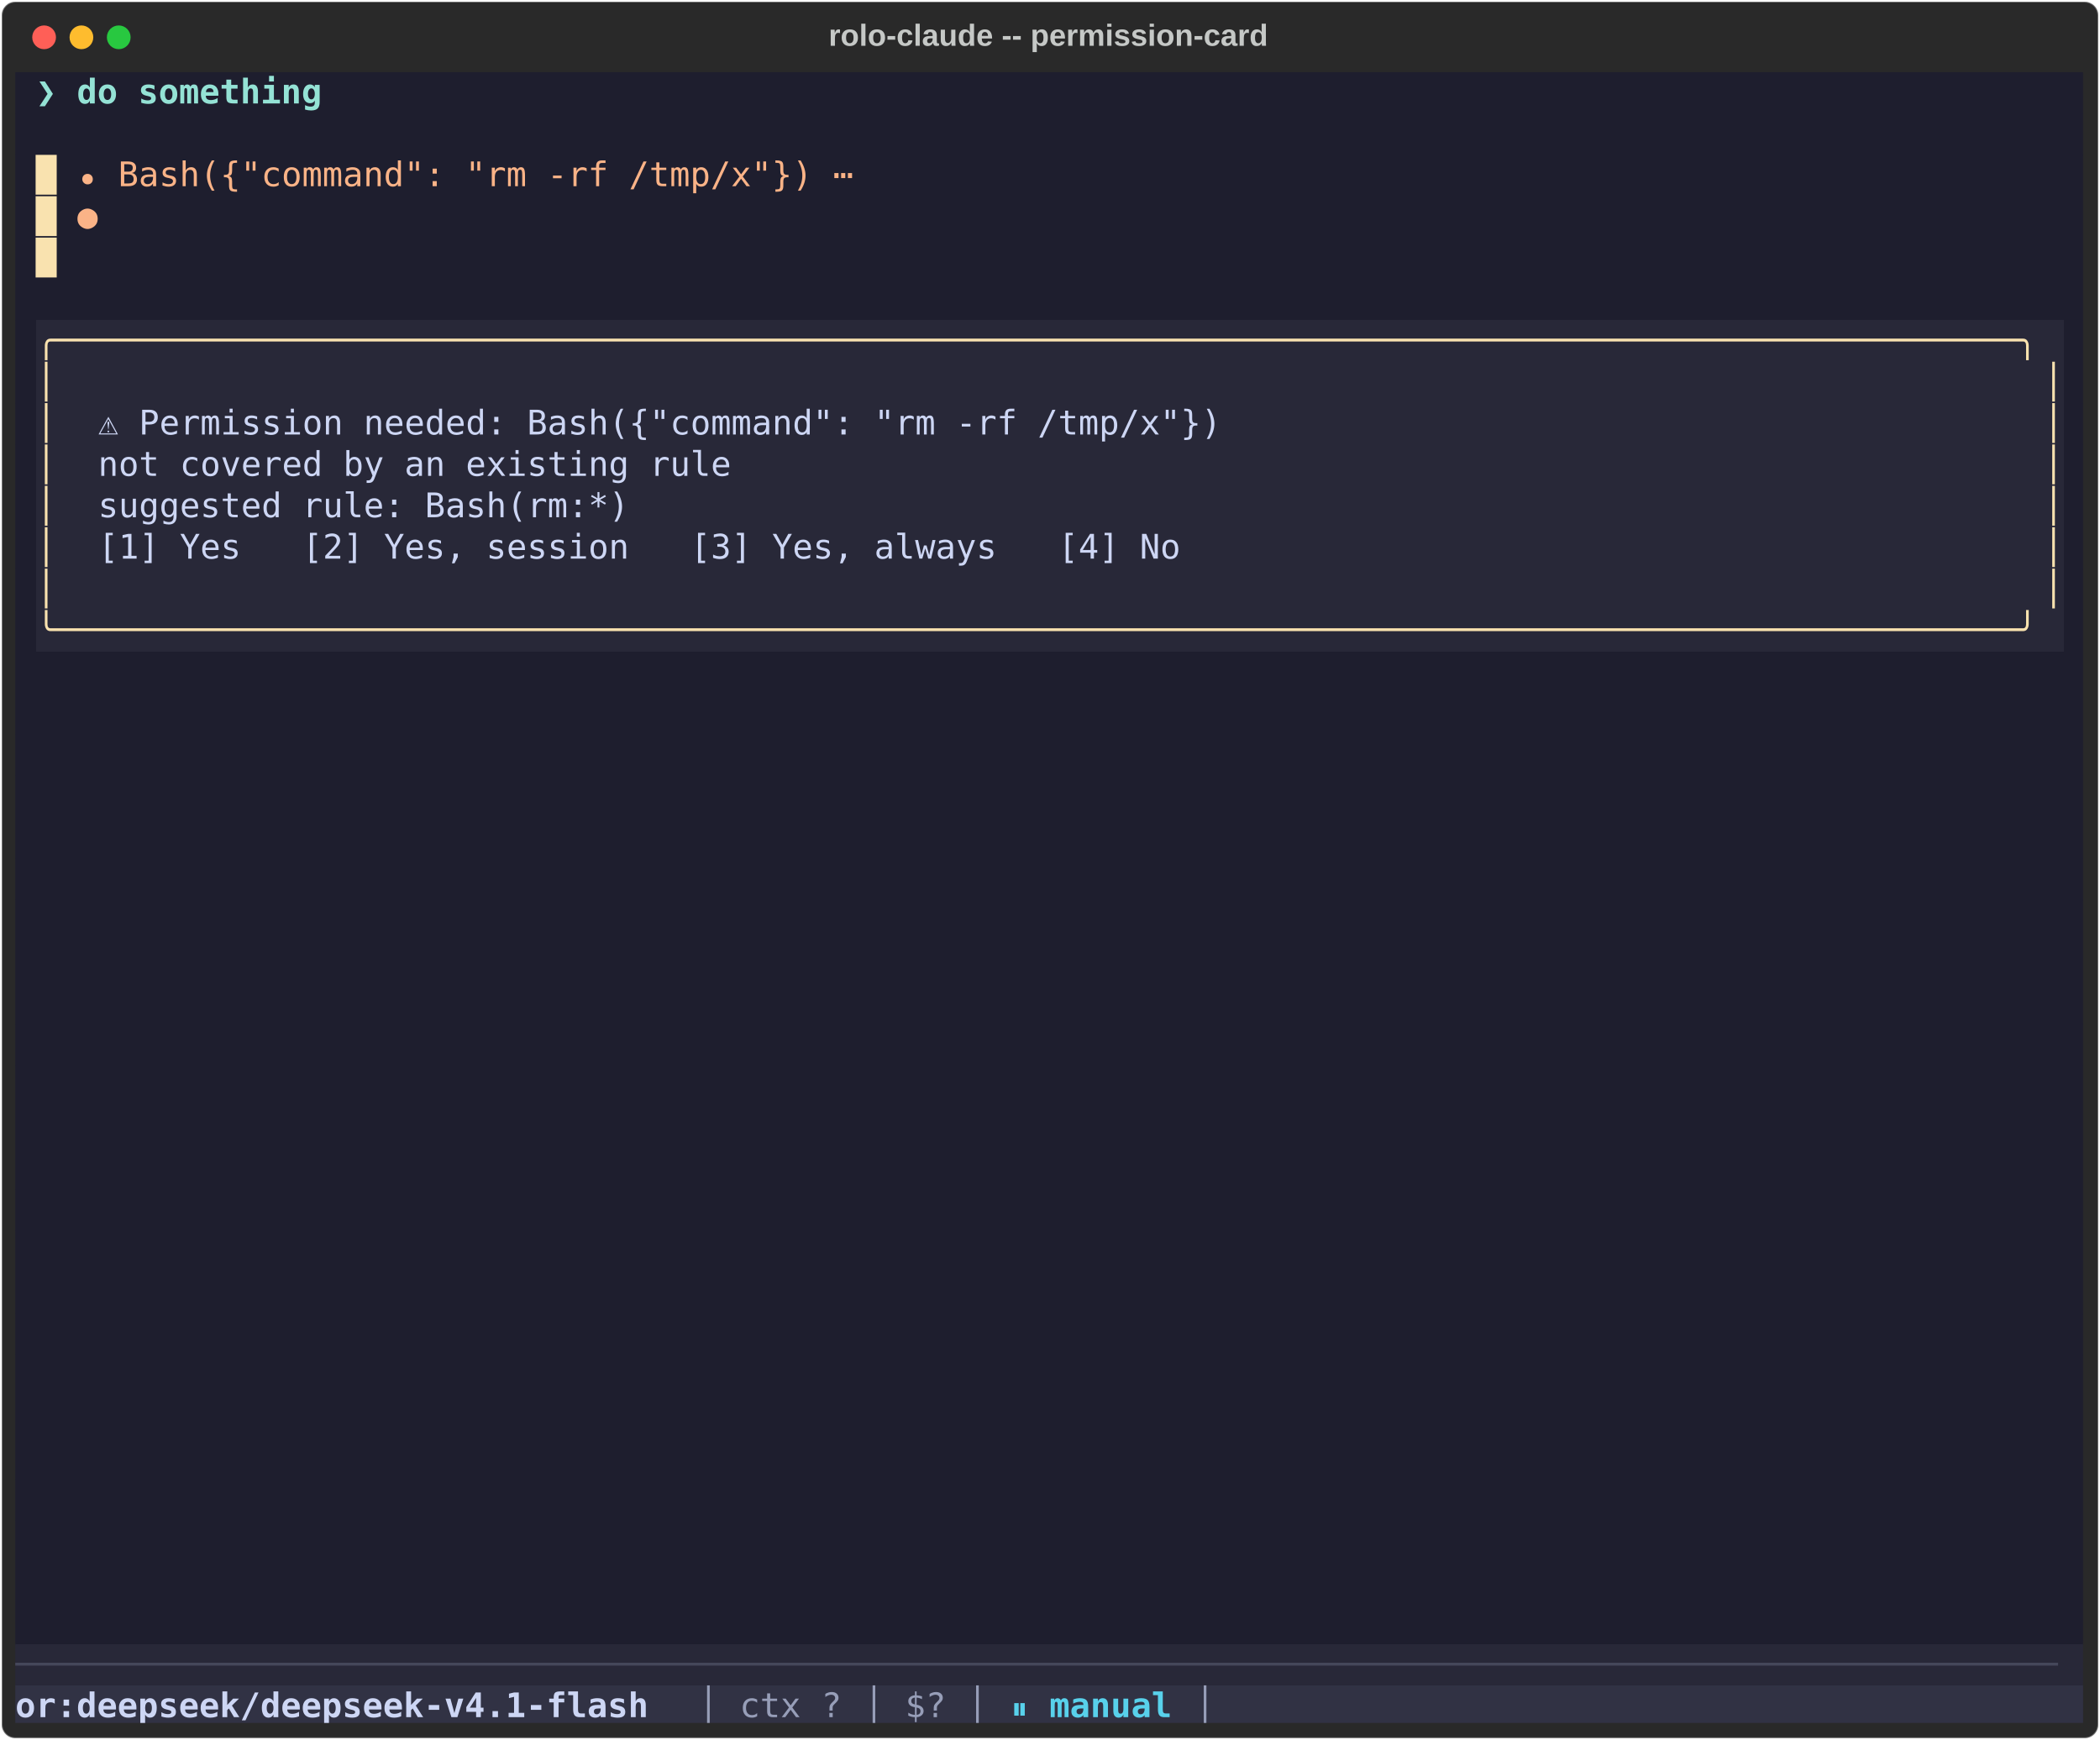
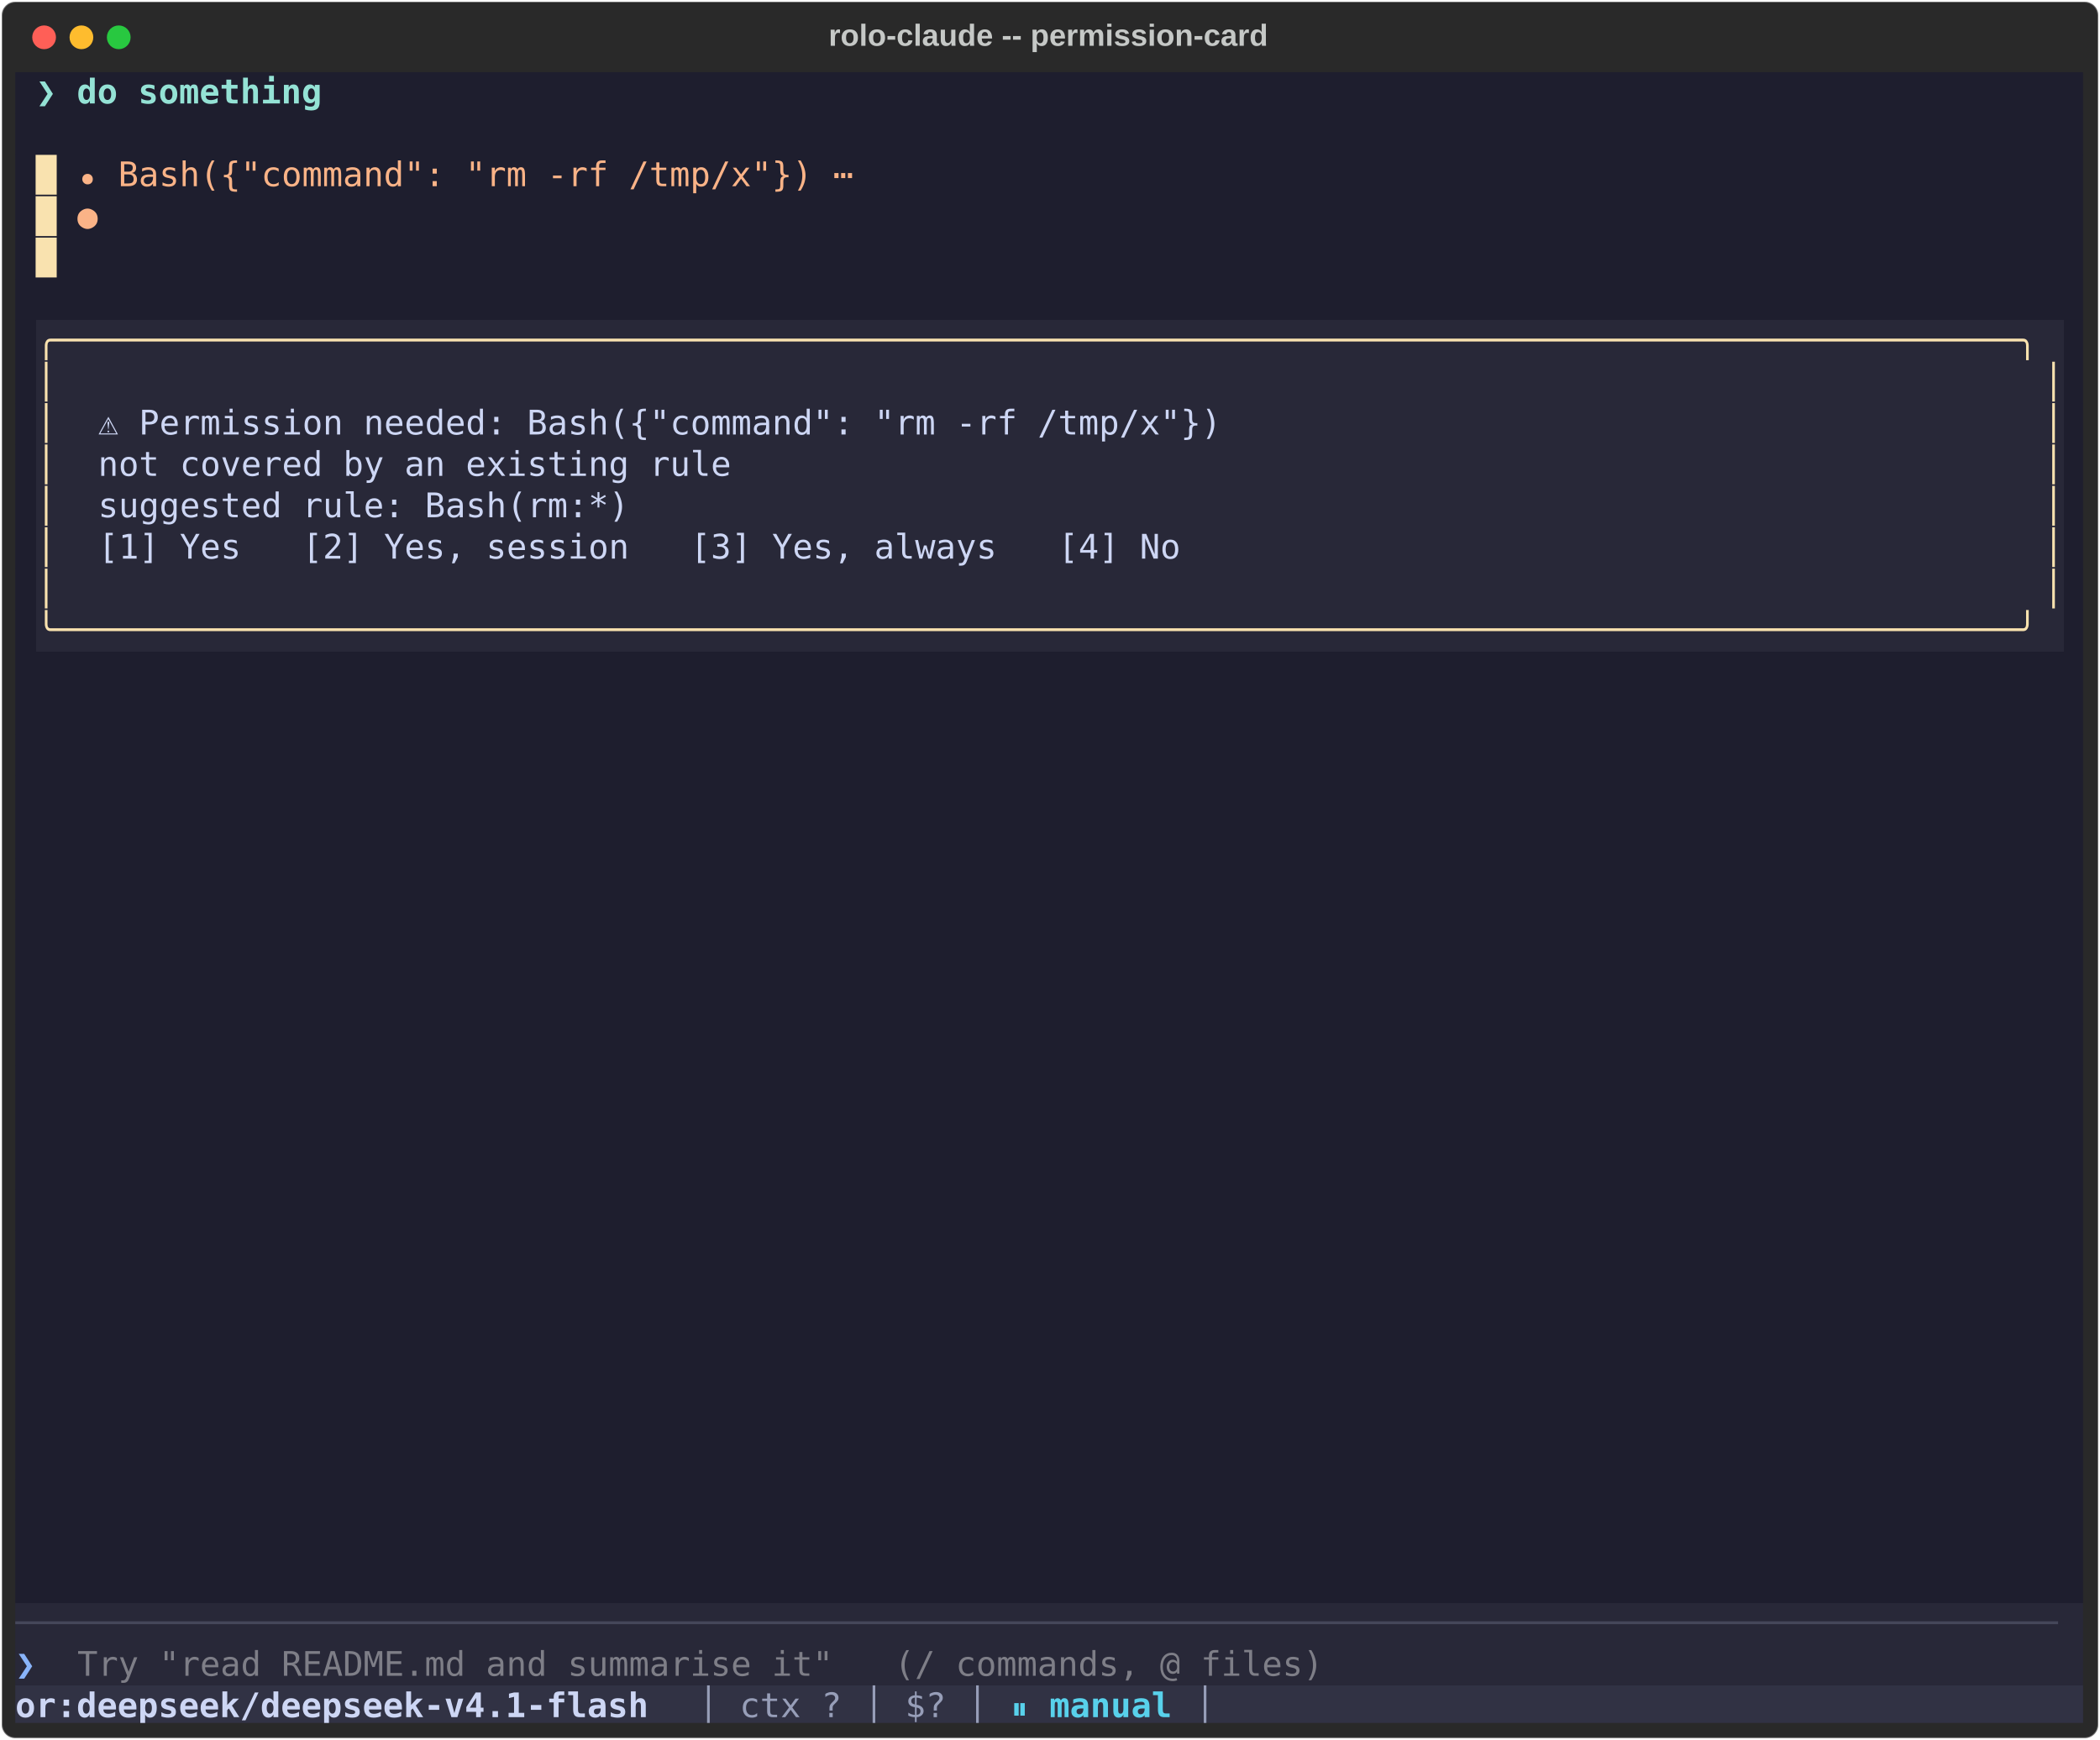
<svg xmlns="http://www.w3.org/2000/svg" class="rich-terminal" viewBox="0 0 1238 1026.0">
  <style>

    @font-face {
        font-family: "Fira Code";
        src: local("FiraCode-Regular"),
                url("https://cdnjs.cloudflare.com/ajax/libs/firacode/6.2.0/woff2/FiraCode-Regular.woff2") format("woff2"),
                url("https://cdnjs.cloudflare.com/ajax/libs/firacode/6.2.0/woff/FiraCode-Regular.woff") format("woff");
        font-style: normal;
        font-weight: 400;
    }
    @font-face {
        font-family: "Fira Code";
        src: local("FiraCode-Bold"),
                url("https://cdnjs.cloudflare.com/ajax/libs/firacode/6.2.0/woff2/FiraCode-Bold.woff2") format("woff2"),
                url("https://cdnjs.cloudflare.com/ajax/libs/firacode/6.2.0/woff/FiraCode-Bold.woff") format("woff");
        font-style: bold;
        font-weight: 700;
    }

-     .terminal-2091741171-matrix {
+     .terminal-3086186535-matrix {
        font-family: Fira Code, monospace;
        font-size: 20px;
        line-height: 24.4px;
        font-variant-east-asian: full-width;
    }

-     .terminal-2091741171-title {
+     .terminal-3086186535-title {
        font-size: 18px;
        font-weight: bold;
        font-family: arial;
    }

-     .terminal-2091741171-r1 { fill: #c5c8c6 }
- .terminal-2091741171-r2 { fill: #94e2d5;font-weight: bold }
- .terminal-2091741171-r3 { fill: #f9e2af }
- .terminal-2091741171-r4 { fill: #fab387 }
- .terminal-2091741171-r5 { fill: #cdd6f4 }
- .terminal-2091741171-r6 { fill: #45475a }
- .terminal-2091741171-r7 { fill: #cdd6f4;font-weight: bold }
- .terminal-2091741171-r8 { fill: #979eb8 }
- .terminal-2091741171-r9 { fill: #58d1eb;font-weight: bold }
+     .terminal-3086186535-r1 { fill: #c5c8c6 }
+ .terminal-3086186535-r2 { fill: #94e2d5;font-weight: bold }
+ .terminal-3086186535-r3 { fill: #f9e2af }
+ .terminal-3086186535-r4 { fill: #fab387 }
+ .terminal-3086186535-r5 { fill: #cdd6f4 }
+ .terminal-3086186535-r6 { fill: #45475a }
+ .terminal-3086186535-r7 { fill: #89b4fa;font-weight: bold }
+ .terminal-3086186535-r8 { fill: #7e7e87 }
+ .terminal-3086186535-r9 { fill: #cdd6f4;font-weight: bold }
+ .terminal-3086186535-r10 { fill: #979eb8 }
+ .terminal-3086186535-r11 { fill: #58d1eb;font-weight: bold }
    </style>
  <defs>
-     <clipPath id="terminal-2091741171-clip-terminal">
+     <clipPath id="terminal-3086186535-clip-terminal">
      <rect x="0" y="0" width="1219.0" height="975.0" />
    </clipPath>
-     <clipPath id="terminal-2091741171-line-0">
+     <clipPath id="terminal-3086186535-line-0">
      <rect x="0" y="1.5" width="1220" height="24.65" />
    </clipPath>
-     <clipPath id="terminal-2091741171-line-1">
+     <clipPath id="terminal-3086186535-line-1">
      <rect x="0" y="25.9" width="1220" height="24.65" />
    </clipPath>
-     <clipPath id="terminal-2091741171-line-2">
+     <clipPath id="terminal-3086186535-line-2">
      <rect x="0" y="50.3" width="1220" height="24.65" />
    </clipPath>
-     <clipPath id="terminal-2091741171-line-3">
+     <clipPath id="terminal-3086186535-line-3">
      <rect x="0" y="74.7" width="1220" height="24.65" />
    </clipPath>
-     <clipPath id="terminal-2091741171-line-4">
+     <clipPath id="terminal-3086186535-line-4">
      <rect x="0" y="99.1" width="1220" height="24.65" />
    </clipPath>
-     <clipPath id="terminal-2091741171-line-5">
+     <clipPath id="terminal-3086186535-line-5">
      <rect x="0" y="123.5" width="1220" height="24.65" />
    </clipPath>
-     <clipPath id="terminal-2091741171-line-6">
+     <clipPath id="terminal-3086186535-line-6">
      <rect x="0" y="147.9" width="1220" height="24.65" />
    </clipPath>
-     <clipPath id="terminal-2091741171-line-7">
+     <clipPath id="terminal-3086186535-line-7">
      <rect x="0" y="172.3" width="1220" height="24.65" />
    </clipPath>
-     <clipPath id="terminal-2091741171-line-8">
+     <clipPath id="terminal-3086186535-line-8">
      <rect x="0" y="196.7" width="1220" height="24.65" />
    </clipPath>
-     <clipPath id="terminal-2091741171-line-9">
+     <clipPath id="terminal-3086186535-line-9">
      <rect x="0" y="221.1" width="1220" height="24.65" />
    </clipPath>
-     <clipPath id="terminal-2091741171-line-10">
+     <clipPath id="terminal-3086186535-line-10">
      <rect x="0" y="245.5" width="1220" height="24.65" />
    </clipPath>
-     <clipPath id="terminal-2091741171-line-11">
+     <clipPath id="terminal-3086186535-line-11">
      <rect x="0" y="269.9" width="1220" height="24.65" />
    </clipPath>
-     <clipPath id="terminal-2091741171-line-12">
+     <clipPath id="terminal-3086186535-line-12">
      <rect x="0" y="294.3" width="1220" height="24.65" />
    </clipPath>
-     <clipPath id="terminal-2091741171-line-13">
+     <clipPath id="terminal-3086186535-line-13">
      <rect x="0" y="318.7" width="1220" height="24.65" />
    </clipPath>
-     <clipPath id="terminal-2091741171-line-14">
+     <clipPath id="terminal-3086186535-line-14">
      <rect x="0" y="343.1" width="1220" height="24.65" />
    </clipPath>
-     <clipPath id="terminal-2091741171-line-15">
+     <clipPath id="terminal-3086186535-line-15">
      <rect x="0" y="367.5" width="1220" height="24.65" />
    </clipPath>
-     <clipPath id="terminal-2091741171-line-16">
+     <clipPath id="terminal-3086186535-line-16">
      <rect x="0" y="391.9" width="1220" height="24.65" />
    </clipPath>
-     <clipPath id="terminal-2091741171-line-17">
+     <clipPath id="terminal-3086186535-line-17">
      <rect x="0" y="416.3" width="1220" height="24.65" />
    </clipPath>
-     <clipPath id="terminal-2091741171-line-18">
+     <clipPath id="terminal-3086186535-line-18">
      <rect x="0" y="440.7" width="1220" height="24.65" />
    </clipPath>
-     <clipPath id="terminal-2091741171-line-19">
+     <clipPath id="terminal-3086186535-line-19">
      <rect x="0" y="465.1" width="1220" height="24.65" />
    </clipPath>
-     <clipPath id="terminal-2091741171-line-20">
+     <clipPath id="terminal-3086186535-line-20">
      <rect x="0" y="489.5" width="1220" height="24.65" />
    </clipPath>
-     <clipPath id="terminal-2091741171-line-21">
+     <clipPath id="terminal-3086186535-line-21">
      <rect x="0" y="513.9" width="1220" height="24.65" />
    </clipPath>
-     <clipPath id="terminal-2091741171-line-22">
+     <clipPath id="terminal-3086186535-line-22">
      <rect x="0" y="538.3" width="1220" height="24.65" />
    </clipPath>
-     <clipPath id="terminal-2091741171-line-23">
+     <clipPath id="terminal-3086186535-line-23">
      <rect x="0" y="562.7" width="1220" height="24.65" />
    </clipPath>
-     <clipPath id="terminal-2091741171-line-24">
+     <clipPath id="terminal-3086186535-line-24">
      <rect x="0" y="587.1" width="1220" height="24.65" />
    </clipPath>
-     <clipPath id="terminal-2091741171-line-25">
+     <clipPath id="terminal-3086186535-line-25">
      <rect x="0" y="611.5" width="1220" height="24.65" />
    </clipPath>
-     <clipPath id="terminal-2091741171-line-26">
+     <clipPath id="terminal-3086186535-line-26">
      <rect x="0" y="635.9" width="1220" height="24.65" />
    </clipPath>
-     <clipPath id="terminal-2091741171-line-27">
+     <clipPath id="terminal-3086186535-line-27">
      <rect x="0" y="660.3" width="1220" height="24.65" />
    </clipPath>
-     <clipPath id="terminal-2091741171-line-28">
+     <clipPath id="terminal-3086186535-line-28">
      <rect x="0" y="684.7" width="1220" height="24.65" />
    </clipPath>
-     <clipPath id="terminal-2091741171-line-29">
+     <clipPath id="terminal-3086186535-line-29">
      <rect x="0" y="709.1" width="1220" height="24.65" />
    </clipPath>
-     <clipPath id="terminal-2091741171-line-30">
+     <clipPath id="terminal-3086186535-line-30">
      <rect x="0" y="733.5" width="1220" height="24.65" />
    </clipPath>
-     <clipPath id="terminal-2091741171-line-31">
+     <clipPath id="terminal-3086186535-line-31">
      <rect x="0" y="757.9" width="1220" height="24.65" />
    </clipPath>
-     <clipPath id="terminal-2091741171-line-32">
+     <clipPath id="terminal-3086186535-line-32">
      <rect x="0" y="782.3" width="1220" height="24.65" />
    </clipPath>
-     <clipPath id="terminal-2091741171-line-33">
+     <clipPath id="terminal-3086186535-line-33">
      <rect x="0" y="806.7" width="1220" height="24.65" />
    </clipPath>
-     <clipPath id="terminal-2091741171-line-34">
+     <clipPath id="terminal-3086186535-line-34">
      <rect x="0" y="831.1" width="1220" height="24.65" />
    </clipPath>
-     <clipPath id="terminal-2091741171-line-35">
+     <clipPath id="terminal-3086186535-line-35">
      <rect x="0" y="855.5" width="1220" height="24.65" />
    </clipPath>
-     <clipPath id="terminal-2091741171-line-36">
+     <clipPath id="terminal-3086186535-line-36">
      <rect x="0" y="879.9" width="1220" height="24.65" />
    </clipPath>
-     <clipPath id="terminal-2091741171-line-37">
+     <clipPath id="terminal-3086186535-line-37">
      <rect x="0" y="904.3" width="1220" height="24.65" />
    </clipPath>
-     <clipPath id="terminal-2091741171-line-38">
+     <clipPath id="terminal-3086186535-line-38">
      <rect x="0" y="928.7" width="1220" height="24.65" />
    </clipPath>
  </defs>
  <rect fill="#292929" stroke="rgba(255,255,255,0.35)" stroke-width="1" x="1" y="1" width="1236" height="1024" rx="8" />
-   <text class="terminal-2091741171-title" fill="#c5c8c6" text-anchor="middle" x="618" y="27">rolo-claude -- permission-card</text>
+   <text class="terminal-3086186535-title" fill="#c5c8c6" text-anchor="middle" x="618" y="27">rolo-claude -- permission-card</text>
  <g transform="translate(26,22)">
    <circle cx="0" cy="0" r="7" fill="#ff5f57" />
    <circle cx="22" cy="0" r="7" fill="#febc2e" />
    <circle cx="44" cy="0" r="7" fill="#28c840" />
  </g>
-   <g transform="translate(9, 41)" clip-path="url(#terminal-2091741171-clip-terminal)">
+   <g transform="translate(9, 41)" clip-path="url(#terminal-3086186535-clip-terminal)">
    <rect fill="#1e1e2e" x="0" y="1.5" width="12.2" height="24.65" shape-rendering="crispEdges" />
    <rect fill="#1e1e2e" x="12.2" y="1.5" width="170.8" height="24.65" shape-rendering="crispEdges" />
    <rect fill="#1e1e2e" x="183" y="1.5" width="1037" height="24.65" shape-rendering="crispEdges" />
    <rect fill="#1e1e2e" x="0" y="25.9" width="1220" height="24.65" shape-rendering="crispEdges" />
    <rect fill="#1e1e2e" x="0" y="50.3" width="12.2" height="24.65" shape-rendering="crispEdges" />
    <rect fill="#1e1e2e" x="12.2" y="50.3" width="12.2" height="24.65" shape-rendering="crispEdges" />
    <rect fill="#1e1e2e" x="24.4" y="50.3" width="12.2" height="24.65" shape-rendering="crispEdges" />
    <rect fill="#1e1e2e" x="36.6" y="50.3" width="463.6" height="24.65" shape-rendering="crispEdges" />
    <rect fill="#1e1e2e" x="500.2" y="50.3" width="719.8" height="24.65" shape-rendering="crispEdges" />
    <rect fill="#1e1e2e" x="0" y="74.7" width="12.2" height="24.65" shape-rendering="crispEdges" />
    <rect fill="#1e1e2e" x="12.2" y="74.7" width="12.2" height="24.65" shape-rendering="crispEdges" />
    <rect fill="#1e1e2e" x="24.4" y="74.7" width="12.2" height="24.65" shape-rendering="crispEdges" />
    <rect fill="#1e1e2e" x="36.6" y="74.7" width="36.6" height="24.65" shape-rendering="crispEdges" />
    <rect fill="#1e1e2e" x="73.2" y="74.7" width="1146.8" height="24.65" shape-rendering="crispEdges" />
    <rect fill="#1e1e2e" x="0" y="99.1" width="12.2" height="24.65" shape-rendering="crispEdges" />
    <rect fill="#1e1e2e" x="12.2" y="99.1" width="12.2" height="24.65" shape-rendering="crispEdges" />
    <rect fill="#1e1e2e" x="24.4" y="99.1" width="12.2" height="24.65" shape-rendering="crispEdges" />
    <rect fill="#1e1e2e" x="36.6" y="99.1" width="0" height="24.65" shape-rendering="crispEdges" />
    <rect fill="#1e1e2e" x="36.6" y="99.1" width="1183.4" height="24.65" shape-rendering="crispEdges" />
    <rect fill="#1e1e2e" x="0" y="123.5" width="1220" height="24.65" shape-rendering="crispEdges" />
    <rect fill="#1e1e2e" x="0" y="147.9" width="12.2" height="24.65" shape-rendering="crispEdges" />
    <rect fill="#282838" x="12.2" y="147.9" width="1195.6" height="24.65" shape-rendering="crispEdges" />
    <rect fill="#1e1e2e" x="1207.8" y="147.9" width="12.2" height="24.65" shape-rendering="crispEdges" />
    <rect fill="#1e1e2e" x="0" y="172.3" width="12.2" height="24.65" shape-rendering="crispEdges" />
    <rect fill="#282838" x="12.2" y="172.3" width="12.2" height="24.65" shape-rendering="crispEdges" />
    <rect fill="#282838" x="24.4" y="172.3" width="1171.2" height="24.65" shape-rendering="crispEdges" />
    <rect fill="#282838" x="1195.6" y="172.3" width="12.2" height="24.65" shape-rendering="crispEdges" />
    <rect fill="#1e1e2e" x="1207.8" y="172.3" width="12.2" height="24.65" shape-rendering="crispEdges" />
    <rect fill="#1e1e2e" x="0" y="196.7" width="12.2" height="24.65" shape-rendering="crispEdges" />
    <rect fill="#282838" x="12.2" y="196.7" width="12.2" height="24.65" shape-rendering="crispEdges" />
    <rect fill="#282838" x="24.4" y="196.7" width="24.4" height="24.65" shape-rendering="crispEdges" />
    <rect fill="#282838" x="48.8" y="196.7" width="671" height="24.65" shape-rendering="crispEdges" />
    <rect fill="#282838" x="719.8" y="196.7" width="475.8" height="24.65" shape-rendering="crispEdges" />
    <rect fill="#282838" x="1195.6" y="196.7" width="12.2" height="24.65" shape-rendering="crispEdges" />
    <rect fill="#1e1e2e" x="1207.8" y="196.7" width="12.2" height="24.65" shape-rendering="crispEdges" />
    <rect fill="#1e1e2e" x="0" y="221.1" width="12.2" height="24.65" shape-rendering="crispEdges" />
    <rect fill="#282838" x="12.2" y="221.1" width="12.2" height="24.65" shape-rendering="crispEdges" />
    <rect fill="#282838" x="24.4" y="221.1" width="24.4" height="24.65" shape-rendering="crispEdges" />
    <rect fill="#282838" x="48.8" y="221.1" width="402.6" height="24.65" shape-rendering="crispEdges" />
    <rect fill="#282838" x="451.4" y="221.1" width="744.2" height="24.65" shape-rendering="crispEdges" />
    <rect fill="#282838" x="1195.6" y="221.1" width="12.2" height="24.65" shape-rendering="crispEdges" />
    <rect fill="#1e1e2e" x="1207.8" y="221.1" width="12.2" height="24.65" shape-rendering="crispEdges" />
    <rect fill="#1e1e2e" x="0" y="245.5" width="12.2" height="24.65" shape-rendering="crispEdges" />
    <rect fill="#282838" x="12.2" y="245.5" width="12.2" height="24.65" shape-rendering="crispEdges" />
    <rect fill="#282838" x="24.4" y="245.5" width="24.4" height="24.65" shape-rendering="crispEdges" />
    <rect fill="#282838" x="48.8" y="245.5" width="341.6" height="24.65" shape-rendering="crispEdges" />
    <rect fill="#282838" x="390.4" y="245.5" width="805.2" height="24.65" shape-rendering="crispEdges" />
    <rect fill="#282838" x="1195.6" y="245.5" width="12.2" height="24.65" shape-rendering="crispEdges" />
    <rect fill="#1e1e2e" x="1207.8" y="245.5" width="12.2" height="24.65" shape-rendering="crispEdges" />
    <rect fill="#1e1e2e" x="0" y="269.9" width="12.2" height="24.65" shape-rendering="crispEdges" />
    <rect fill="#282838" x="12.2" y="269.9" width="12.2" height="24.65" shape-rendering="crispEdges" />
    <rect fill="#282838" x="24.4" y="269.9" width="24.4" height="24.65" shape-rendering="crispEdges" />
    <rect fill="#282838" x="48.8" y="269.9" width="671" height="24.65" shape-rendering="crispEdges" />
    <rect fill="#282838" x="719.8" y="269.9" width="475.8" height="24.65" shape-rendering="crispEdges" />
    <rect fill="#282838" x="1195.6" y="269.9" width="12.2" height="24.65" shape-rendering="crispEdges" />
    <rect fill="#1e1e2e" x="1207.8" y="269.9" width="12.2" height="24.65" shape-rendering="crispEdges" />
    <rect fill="#1e1e2e" x="0" y="294.3" width="12.2" height="24.65" shape-rendering="crispEdges" />
    <rect fill="#282838" x="12.2" y="294.3" width="12.2" height="24.65" shape-rendering="crispEdges" />
    <rect fill="#282838" x="24.4" y="294.3" width="1171.2" height="24.65" shape-rendering="crispEdges" />
    <rect fill="#282838" x="1195.6" y="294.3" width="12.2" height="24.65" shape-rendering="crispEdges" />
    <rect fill="#1e1e2e" x="1207.8" y="294.3" width="12.2" height="24.65" shape-rendering="crispEdges" />
    <rect fill="#1e1e2e" x="0" y="318.7" width="12.2" height="24.65" shape-rendering="crispEdges" />
    <rect fill="#282838" x="12.2" y="318.7" width="1195.6" height="24.65" shape-rendering="crispEdges" />
    <rect fill="#1e1e2e" x="1207.8" y="318.7" width="12.2" height="24.65" shape-rendering="crispEdges" />
    <rect fill="#1e1e2e" x="0" y="343.1" width="1220" height="24.65" shape-rendering="crispEdges" />
    <rect fill="#1e1e2e" x="0" y="367.5" width="1220" height="24.65" shape-rendering="crispEdges" />
    <rect fill="#1e1e2e" x="0" y="391.9" width="1220" height="24.65" shape-rendering="crispEdges" />
    <rect fill="#1e1e2e" x="0" y="416.3" width="1220" height="24.65" shape-rendering="crispEdges" />
    <rect fill="#1e1e2e" x="0" y="440.7" width="1220" height="24.65" shape-rendering="crispEdges" />
    <rect fill="#1e1e2e" x="0" y="465.1" width="1220" height="24.65" shape-rendering="crispEdges" />
    <rect fill="#1e1e2e" x="0" y="489.5" width="1220" height="24.65" shape-rendering="crispEdges" />
    <rect fill="#1e1e2e" x="0" y="513.9" width="1220" height="24.65" shape-rendering="crispEdges" />
    <rect fill="#1e1e2e" x="0" y="538.3" width="1220" height="24.65" shape-rendering="crispEdges" />
    <rect fill="#1e1e2e" x="0" y="562.7" width="1220" height="24.65" shape-rendering="crispEdges" />
    <rect fill="#1e1e2e" x="0" y="587.1" width="1220" height="24.65" shape-rendering="crispEdges" />
    <rect fill="#1e1e2e" x="0" y="611.5" width="1220" height="24.65" shape-rendering="crispEdges" />
    <rect fill="#1e1e2e" x="0" y="635.9" width="1220" height="24.65" shape-rendering="crispEdges" />
    <rect fill="#1e1e2e" x="0" y="660.3" width="1220" height="24.65" shape-rendering="crispEdges" />
    <rect fill="#1e1e2e" x="0" y="684.7" width="1220" height="24.65" shape-rendering="crispEdges" />
    <rect fill="#1e1e2e" x="0" y="709.1" width="1220" height="24.65" shape-rendering="crispEdges" />
    <rect fill="#1e1e2e" x="0" y="733.5" width="1220" height="24.65" shape-rendering="crispEdges" />
    <rect fill="#1e1e2e" x="0" y="757.9" width="1220" height="24.65" shape-rendering="crispEdges" />
    <rect fill="#1e1e2e" x="0" y="782.3" width="1220" height="24.65" shape-rendering="crispEdges" />
    <rect fill="#1e1e2e" x="0" y="806.7" width="1220" height="24.65" shape-rendering="crispEdges" />
    <rect fill="#1e1e2e" x="0" y="831.1" width="1220" height="24.65" shape-rendering="crispEdges" />
    <rect fill="#1e1e2e" x="0" y="855.5" width="1220" height="24.65" shape-rendering="crispEdges" />
    <rect fill="#1e1e2e" x="0" y="879.9" width="1220" height="24.65" shape-rendering="crispEdges" />
-     <rect fill="#1e1e2e" x="0" y="904.3" width="1220" height="24.65" shape-rendering="crispEdges" />
-     <rect fill="#282838" x="0" y="928.7" width="1220" height="24.65" shape-rendering="crispEdges" />
+     <rect fill="#282838" x="0" y="904.3" width="1220" height="24.65" shape-rendering="crispEdges" />
+     <rect fill="#282838" x="0" y="928.7" width="12.2" height="24.65" shape-rendering="crispEdges" />
+     <rect fill="#282838" x="12.2" y="928.7" width="12.2" height="24.65" shape-rendering="crispEdges" />
+     <rect fill="#282838" x="24.4" y="928.7" width="12.2" height="24.65" shape-rendering="crispEdges" />
+     <rect fill="#282838" x="36.6" y="928.7" width="744.2" height="24.65" shape-rendering="crispEdges" />
+     <rect fill="#282838" x="780.8" y="928.7" width="439.2" height="24.65" shape-rendering="crispEdges" />
    <rect fill="#313244" x="0" y="953.1" width="402.6" height="24.65" shape-rendering="crispEdges" />
    <rect fill="#313244" x="402.6" y="953.1" width="24.4" height="24.65" shape-rendering="crispEdges" />
    <rect fill="#313244" x="427" y="953.1" width="73.2" height="24.65" shape-rendering="crispEdges" />
    <rect fill="#313244" x="500.2" y="953.1" width="24.4" height="24.65" shape-rendering="crispEdges" />
    <rect fill="#313244" x="524.6" y="953.1" width="36.6" height="24.65" shape-rendering="crispEdges" />
    <rect fill="#313244" x="561.2" y="953.1" width="24.4" height="24.65" shape-rendering="crispEdges" />
    <rect fill="#313244" x="585.6" y="953.1" width="109.8" height="24.65" shape-rendering="crispEdges" />
    <rect fill="#313244" x="695.4" y="953.1" width="12.2" height="24.65" shape-rendering="crispEdges" />
    <rect fill="#313244" x="707.6" y="953.1" width="512.4" height="24.65" shape-rendering="crispEdges" />
-     <g class="terminal-2091741171-matrix">
-       <text class="terminal-2091741171-r2" x="12.2" y="20" textLength="170.8" clip-path="url(#terminal-2091741171-line-0)">❯ do something</text>
-       <text class="terminal-2091741171-r1" x="1220" y="20" textLength="12.2" clip-path="url(#terminal-2091741171-line-0)">
- </text>
-       <text class="terminal-2091741171-r1" x="1220" y="44.4" textLength="12.2" clip-path="url(#terminal-2091741171-line-1)">
- </text>
-       <text class="terminal-2091741171-r3" x="12.2" y="68.8" textLength="12.2" clip-path="url(#terminal-2091741171-line-2)">█</text>
-       <text class="terminal-2091741171-r4" x="36.6" y="68.8" textLength="463.6" clip-path="url(#terminal-2091741171-line-2)">⏺ Bash({"command": "rm -rf /tmp/x"}) ⋯</text>
-       <text class="terminal-2091741171-r1" x="1220" y="68.8" textLength="12.2" clip-path="url(#terminal-2091741171-line-2)">
- </text>
-       <text class="terminal-2091741171-r3" x="12.2" y="93.2" textLength="12.2" clip-path="url(#terminal-2091741171-line-3)">█</text>
-       <text class="terminal-2091741171-r4" x="36.6" y="93.2" textLength="36.6" clip-path="url(#terminal-2091741171-line-3)">  ●</text>
-       <text class="terminal-2091741171-r1" x="1220" y="93.2" textLength="12.2" clip-path="url(#terminal-2091741171-line-3)">
- </text>
-       <text class="terminal-2091741171-r3" x="12.2" y="117.6" textLength="12.2" clip-path="url(#terminal-2091741171-line-4)">█</text>
-       <text class="terminal-2091741171-r1" x="1220" y="117.6" textLength="12.2" clip-path="url(#terminal-2091741171-line-4)">
- </text>
-       <text class="terminal-2091741171-r1" x="1220" y="142" textLength="12.2" clip-path="url(#terminal-2091741171-line-5)">
- </text>
-       <text class="terminal-2091741171-r3" x="12.2" y="166.4" textLength="1195.6" clip-path="url(#terminal-2091741171-line-6)">╭────────────────────────────────────────────────────────────────────────────────────────────────╮</text>
-       <text class="terminal-2091741171-r1" x="1220" y="166.4" textLength="12.2" clip-path="url(#terminal-2091741171-line-6)">
- </text>
-       <text class="terminal-2091741171-r3" x="12.2" y="190.8" textLength="12.2" clip-path="url(#terminal-2091741171-line-7)">│</text>
-       <text class="terminal-2091741171-r3" x="1195.6" y="190.8" textLength="12.2" clip-path="url(#terminal-2091741171-line-7)">│</text>
-       <text class="terminal-2091741171-r1" x="1220" y="190.8" textLength="12.2" clip-path="url(#terminal-2091741171-line-7)">
- </text>
-       <text class="terminal-2091741171-r3" x="12.2" y="215.2" textLength="12.2" clip-path="url(#terminal-2091741171-line-8)">│</text>
-       <text class="terminal-2091741171-r5" x="48.8" y="215.2" textLength="671" clip-path="url(#terminal-2091741171-line-8)">⚠ Permission needed: Bash({"command": "rm -rf /tmp/x"})</text>
-       <text class="terminal-2091741171-r3" x="1195.6" y="215.2" textLength="12.2" clip-path="url(#terminal-2091741171-line-8)">│</text>
-       <text class="terminal-2091741171-r1" x="1220" y="215.2" textLength="12.2" clip-path="url(#terminal-2091741171-line-8)">
- </text>
-       <text class="terminal-2091741171-r3" x="12.2" y="239.6" textLength="12.2" clip-path="url(#terminal-2091741171-line-9)">│</text>
-       <text class="terminal-2091741171-r5" x="48.8" y="239.6" textLength="402.6" clip-path="url(#terminal-2091741171-line-9)">  not covered by an existing rule</text>
-       <text class="terminal-2091741171-r3" x="1195.6" y="239.6" textLength="12.2" clip-path="url(#terminal-2091741171-line-9)">│</text>
-       <text class="terminal-2091741171-r1" x="1220" y="239.6" textLength="12.2" clip-path="url(#terminal-2091741171-line-9)">
- </text>
-       <text class="terminal-2091741171-r3" x="12.2" y="264" textLength="12.2" clip-path="url(#terminal-2091741171-line-10)">│</text>
-       <text class="terminal-2091741171-r5" x="48.8" y="264" textLength="341.6" clip-path="url(#terminal-2091741171-line-10)">  suggested rule: Bash(rm:*)</text>
-       <text class="terminal-2091741171-r3" x="1195.6" y="264" textLength="12.2" clip-path="url(#terminal-2091741171-line-10)">│</text>
-       <text class="terminal-2091741171-r1" x="1220" y="264" textLength="12.2" clip-path="url(#terminal-2091741171-line-10)">
- </text>
-       <text class="terminal-2091741171-r3" x="12.2" y="288.4" textLength="12.2" clip-path="url(#terminal-2091741171-line-11)">│</text>
-       <text class="terminal-2091741171-r5" x="48.8" y="288.4" textLength="671" clip-path="url(#terminal-2091741171-line-11)">  [1] Yes   [2] Yes, session   [3] Yes, always   [4] No</text>
-       <text class="terminal-2091741171-r3" x="1195.6" y="288.4" textLength="12.2" clip-path="url(#terminal-2091741171-line-11)">│</text>
-       <text class="terminal-2091741171-r1" x="1220" y="288.4" textLength="12.2" clip-path="url(#terminal-2091741171-line-11)">
- </text>
-       <text class="terminal-2091741171-r3" x="12.2" y="312.8" textLength="12.2" clip-path="url(#terminal-2091741171-line-12)">│</text>
-       <text class="terminal-2091741171-r3" x="1195.6" y="312.8" textLength="12.2" clip-path="url(#terminal-2091741171-line-12)">│</text>
-       <text class="terminal-2091741171-r1" x="1220" y="312.8" textLength="12.2" clip-path="url(#terminal-2091741171-line-12)">
- </text>
-       <text class="terminal-2091741171-r3" x="12.2" y="337.2" textLength="1195.6" clip-path="url(#terminal-2091741171-line-13)">╰────────────────────────────────────────────────────────────────────────────────────────────────╯</text>
-       <text class="terminal-2091741171-r1" x="1220" y="337.2" textLength="12.2" clip-path="url(#terminal-2091741171-line-13)">
- </text>
-       <text class="terminal-2091741171-r1" x="1220" y="361.6" textLength="12.2" clip-path="url(#terminal-2091741171-line-14)">
- </text>
-       <text class="terminal-2091741171-r1" x="1220" y="386" textLength="12.2" clip-path="url(#terminal-2091741171-line-15)">
- </text>
-       <text class="terminal-2091741171-r1" x="1220" y="410.4" textLength="12.2" clip-path="url(#terminal-2091741171-line-16)">
- </text>
-       <text class="terminal-2091741171-r1" x="1220" y="434.8" textLength="12.2" clip-path="url(#terminal-2091741171-line-17)">
- </text>
-       <text class="terminal-2091741171-r1" x="1220" y="459.2" textLength="12.2" clip-path="url(#terminal-2091741171-line-18)">
- </text>
-       <text class="terminal-2091741171-r1" x="1220" y="483.6" textLength="12.2" clip-path="url(#terminal-2091741171-line-19)">
- </text>
-       <text class="terminal-2091741171-r1" x="1220" y="508" textLength="12.2" clip-path="url(#terminal-2091741171-line-20)">
- </text>
-       <text class="terminal-2091741171-r1" x="1220" y="532.4" textLength="12.2" clip-path="url(#terminal-2091741171-line-21)">
- </text>
-       <text class="terminal-2091741171-r1" x="1220" y="556.8" textLength="12.2" clip-path="url(#terminal-2091741171-line-22)">
- </text>
-       <text class="terminal-2091741171-r1" x="1220" y="581.2" textLength="12.2" clip-path="url(#terminal-2091741171-line-23)">
- </text>
-       <text class="terminal-2091741171-r1" x="1220" y="605.6" textLength="12.2" clip-path="url(#terminal-2091741171-line-24)">
- </text>
-       <text class="terminal-2091741171-r1" x="1220" y="630" textLength="12.2" clip-path="url(#terminal-2091741171-line-25)">
- </text>
-       <text class="terminal-2091741171-r1" x="1220" y="654.4" textLength="12.2" clip-path="url(#terminal-2091741171-line-26)">
- </text>
-       <text class="terminal-2091741171-r1" x="1220" y="678.8" textLength="12.2" clip-path="url(#terminal-2091741171-line-27)">
- </text>
-       <text class="terminal-2091741171-r1" x="1220" y="703.2" textLength="12.2" clip-path="url(#terminal-2091741171-line-28)">
- </text>
-       <text class="terminal-2091741171-r1" x="1220" y="727.6" textLength="12.2" clip-path="url(#terminal-2091741171-line-29)">
- </text>
-       <text class="terminal-2091741171-r1" x="1220" y="752" textLength="12.2" clip-path="url(#terminal-2091741171-line-30)">
- </text>
-       <text class="terminal-2091741171-r1" x="1220" y="776.4" textLength="12.2" clip-path="url(#terminal-2091741171-line-31)">
- </text>
-       <text class="terminal-2091741171-r1" x="1220" y="800.8" textLength="12.2" clip-path="url(#terminal-2091741171-line-32)">
- </text>
-       <text class="terminal-2091741171-r1" x="1220" y="825.2" textLength="12.2" clip-path="url(#terminal-2091741171-line-33)">
- </text>
-       <text class="terminal-2091741171-r1" x="1220" y="849.6" textLength="12.2" clip-path="url(#terminal-2091741171-line-34)">
- </text>
-       <text class="terminal-2091741171-r1" x="1220" y="874" textLength="12.2" clip-path="url(#terminal-2091741171-line-35)">
- </text>
-       <text class="terminal-2091741171-r1" x="1220" y="898.4" textLength="12.2" clip-path="url(#terminal-2091741171-line-36)">
- </text>
-       <text class="terminal-2091741171-r1" x="1220" y="922.8" textLength="12.2" clip-path="url(#terminal-2091741171-line-37)">
- </text>
-       <text class="terminal-2091741171-r6" x="0" y="947.2" textLength="1220" clip-path="url(#terminal-2091741171-line-38)">────────────────────────────────────────────────────────────────────────────────────────────────────</text>
-       <text class="terminal-2091741171-r1" x="1220" y="947.2" textLength="12.2" clip-path="url(#terminal-2091741171-line-38)">
- </text>
-       <text class="terminal-2091741171-r7" x="0" y="971.6" textLength="402.6" clip-path="url(#terminal-2091741171-line-39)"> or:deepseek/deepseek-v4.1-flash </text>
-       <text class="terminal-2091741171-r8" x="402.6" y="971.6" textLength="24.4" clip-path="url(#terminal-2091741171-line-39)">│ </text>
-       <text class="terminal-2091741171-r8" x="427" y="971.6" textLength="73.2" clip-path="url(#terminal-2091741171-line-39)">ctx ? </text>
-       <text class="terminal-2091741171-r8" x="500.2" y="971.6" textLength="24.4" clip-path="url(#terminal-2091741171-line-39)">│ </text>
-       <text class="terminal-2091741171-r8" x="524.6" y="971.6" textLength="36.6" clip-path="url(#terminal-2091741171-line-39)">$? </text>
-       <text class="terminal-2091741171-r8" x="561.2" y="971.6" textLength="24.4" clip-path="url(#terminal-2091741171-line-39)">│ </text>
-       <text class="terminal-2091741171-r9" x="585.6" y="971.6" textLength="109.8" clip-path="url(#terminal-2091741171-line-39)">⏸ manual </text>
-       <text class="terminal-2091741171-r8" x="695.4" y="971.6" textLength="12.2" clip-path="url(#terminal-2091741171-line-39)">│</text>
+     <g class="terminal-3086186535-matrix">
+       <text class="terminal-3086186535-r2" x="12.2" y="20" textLength="170.8" clip-path="url(#terminal-3086186535-line-0)">❯ do something</text>
+       <text class="terminal-3086186535-r1" x="1220" y="20" textLength="12.2" clip-path="url(#terminal-3086186535-line-0)">
+ </text>
+       <text class="terminal-3086186535-r1" x="1220" y="44.4" textLength="12.2" clip-path="url(#terminal-3086186535-line-1)">
+ </text>
+       <text class="terminal-3086186535-r3" x="12.2" y="68.8" textLength="12.2" clip-path="url(#terminal-3086186535-line-2)">█</text>
+       <text class="terminal-3086186535-r4" x="36.6" y="68.8" textLength="463.6" clip-path="url(#terminal-3086186535-line-2)">⏺ Bash({"command": "rm -rf /tmp/x"}) ⋯</text>
+       <text class="terminal-3086186535-r1" x="1220" y="68.8" textLength="12.2" clip-path="url(#terminal-3086186535-line-2)">
+ </text>
+       <text class="terminal-3086186535-r3" x="12.2" y="93.2" textLength="12.2" clip-path="url(#terminal-3086186535-line-3)">█</text>
+       <text class="terminal-3086186535-r4" x="36.6" y="93.2" textLength="36.6" clip-path="url(#terminal-3086186535-line-3)">  ●</text>
+       <text class="terminal-3086186535-r1" x="1220" y="93.2" textLength="12.2" clip-path="url(#terminal-3086186535-line-3)">
+ </text>
+       <text class="terminal-3086186535-r3" x="12.2" y="117.6" textLength="12.2" clip-path="url(#terminal-3086186535-line-4)">█</text>
+       <text class="terminal-3086186535-r1" x="1220" y="117.6" textLength="12.2" clip-path="url(#terminal-3086186535-line-4)">
+ </text>
+       <text class="terminal-3086186535-r1" x="1220" y="142" textLength="12.2" clip-path="url(#terminal-3086186535-line-5)">
+ </text>
+       <text class="terminal-3086186535-r3" x="12.2" y="166.4" textLength="1195.6" clip-path="url(#terminal-3086186535-line-6)">╭────────────────────────────────────────────────────────────────────────────────────────────────╮</text>
+       <text class="terminal-3086186535-r1" x="1220" y="166.4" textLength="12.2" clip-path="url(#terminal-3086186535-line-6)">
+ </text>
+       <text class="terminal-3086186535-r3" x="12.2" y="190.8" textLength="12.2" clip-path="url(#terminal-3086186535-line-7)">│</text>
+       <text class="terminal-3086186535-r3" x="1195.6" y="190.8" textLength="12.2" clip-path="url(#terminal-3086186535-line-7)">│</text>
+       <text class="terminal-3086186535-r1" x="1220" y="190.8" textLength="12.2" clip-path="url(#terminal-3086186535-line-7)">
+ </text>
+       <text class="terminal-3086186535-r3" x="12.2" y="215.2" textLength="12.2" clip-path="url(#terminal-3086186535-line-8)">│</text>
+       <text class="terminal-3086186535-r5" x="48.8" y="215.2" textLength="671" clip-path="url(#terminal-3086186535-line-8)">⚠ Permission needed: Bash({"command": "rm -rf /tmp/x"})</text>
+       <text class="terminal-3086186535-r3" x="1195.6" y="215.2" textLength="12.2" clip-path="url(#terminal-3086186535-line-8)">│</text>
+       <text class="terminal-3086186535-r1" x="1220" y="215.2" textLength="12.2" clip-path="url(#terminal-3086186535-line-8)">
+ </text>
+       <text class="terminal-3086186535-r3" x="12.2" y="239.6" textLength="12.2" clip-path="url(#terminal-3086186535-line-9)">│</text>
+       <text class="terminal-3086186535-r5" x="48.8" y="239.6" textLength="402.6" clip-path="url(#terminal-3086186535-line-9)">  not covered by an existing rule</text>
+       <text class="terminal-3086186535-r3" x="1195.6" y="239.6" textLength="12.2" clip-path="url(#terminal-3086186535-line-9)">│</text>
+       <text class="terminal-3086186535-r1" x="1220" y="239.6" textLength="12.2" clip-path="url(#terminal-3086186535-line-9)">
+ </text>
+       <text class="terminal-3086186535-r3" x="12.2" y="264" textLength="12.2" clip-path="url(#terminal-3086186535-line-10)">│</text>
+       <text class="terminal-3086186535-r5" x="48.8" y="264" textLength="341.6" clip-path="url(#terminal-3086186535-line-10)">  suggested rule: Bash(rm:*)</text>
+       <text class="terminal-3086186535-r3" x="1195.6" y="264" textLength="12.2" clip-path="url(#terminal-3086186535-line-10)">│</text>
+       <text class="terminal-3086186535-r1" x="1220" y="264" textLength="12.2" clip-path="url(#terminal-3086186535-line-10)">
+ </text>
+       <text class="terminal-3086186535-r3" x="12.2" y="288.4" textLength="12.2" clip-path="url(#terminal-3086186535-line-11)">│</text>
+       <text class="terminal-3086186535-r5" x="48.8" y="288.4" textLength="671" clip-path="url(#terminal-3086186535-line-11)">  [1] Yes   [2] Yes, session   [3] Yes, always   [4] No</text>
+       <text class="terminal-3086186535-r3" x="1195.6" y="288.4" textLength="12.2" clip-path="url(#terminal-3086186535-line-11)">│</text>
+       <text class="terminal-3086186535-r1" x="1220" y="288.4" textLength="12.2" clip-path="url(#terminal-3086186535-line-11)">
+ </text>
+       <text class="terminal-3086186535-r3" x="12.2" y="312.8" textLength="12.2" clip-path="url(#terminal-3086186535-line-12)">│</text>
+       <text class="terminal-3086186535-r3" x="1195.6" y="312.8" textLength="12.2" clip-path="url(#terminal-3086186535-line-12)">│</text>
+       <text class="terminal-3086186535-r1" x="1220" y="312.8" textLength="12.2" clip-path="url(#terminal-3086186535-line-12)">
+ </text>
+       <text class="terminal-3086186535-r3" x="12.2" y="337.2" textLength="1195.6" clip-path="url(#terminal-3086186535-line-13)">╰────────────────────────────────────────────────────────────────────────────────────────────────╯</text>
+       <text class="terminal-3086186535-r1" x="1220" y="337.2" textLength="12.2" clip-path="url(#terminal-3086186535-line-13)">
+ </text>
+       <text class="terminal-3086186535-r1" x="1220" y="361.6" textLength="12.2" clip-path="url(#terminal-3086186535-line-14)">
+ </text>
+       <text class="terminal-3086186535-r1" x="1220" y="386" textLength="12.2" clip-path="url(#terminal-3086186535-line-15)">
+ </text>
+       <text class="terminal-3086186535-r1" x="1220" y="410.4" textLength="12.2" clip-path="url(#terminal-3086186535-line-16)">
+ </text>
+       <text class="terminal-3086186535-r1" x="1220" y="434.8" textLength="12.2" clip-path="url(#terminal-3086186535-line-17)">
+ </text>
+       <text class="terminal-3086186535-r1" x="1220" y="459.2" textLength="12.2" clip-path="url(#terminal-3086186535-line-18)">
+ </text>
+       <text class="terminal-3086186535-r1" x="1220" y="483.6" textLength="12.2" clip-path="url(#terminal-3086186535-line-19)">
+ </text>
+       <text class="terminal-3086186535-r1" x="1220" y="508" textLength="12.2" clip-path="url(#terminal-3086186535-line-20)">
+ </text>
+       <text class="terminal-3086186535-r1" x="1220" y="532.4" textLength="12.2" clip-path="url(#terminal-3086186535-line-21)">
+ </text>
+       <text class="terminal-3086186535-r1" x="1220" y="556.8" textLength="12.2" clip-path="url(#terminal-3086186535-line-22)">
+ </text>
+       <text class="terminal-3086186535-r1" x="1220" y="581.2" textLength="12.2" clip-path="url(#terminal-3086186535-line-23)">
+ </text>
+       <text class="terminal-3086186535-r1" x="1220" y="605.6" textLength="12.2" clip-path="url(#terminal-3086186535-line-24)">
+ </text>
+       <text class="terminal-3086186535-r1" x="1220" y="630" textLength="12.2" clip-path="url(#terminal-3086186535-line-25)">
+ </text>
+       <text class="terminal-3086186535-r1" x="1220" y="654.4" textLength="12.2" clip-path="url(#terminal-3086186535-line-26)">
+ </text>
+       <text class="terminal-3086186535-r1" x="1220" y="678.8" textLength="12.2" clip-path="url(#terminal-3086186535-line-27)">
+ </text>
+       <text class="terminal-3086186535-r1" x="1220" y="703.2" textLength="12.2" clip-path="url(#terminal-3086186535-line-28)">
+ </text>
+       <text class="terminal-3086186535-r1" x="1220" y="727.6" textLength="12.2" clip-path="url(#terminal-3086186535-line-29)">
+ </text>
+       <text class="terminal-3086186535-r1" x="1220" y="752" textLength="12.2" clip-path="url(#terminal-3086186535-line-30)">
+ </text>
+       <text class="terminal-3086186535-r1" x="1220" y="776.4" textLength="12.2" clip-path="url(#terminal-3086186535-line-31)">
+ </text>
+       <text class="terminal-3086186535-r1" x="1220" y="800.8" textLength="12.2" clip-path="url(#terminal-3086186535-line-32)">
+ </text>
+       <text class="terminal-3086186535-r1" x="1220" y="825.2" textLength="12.2" clip-path="url(#terminal-3086186535-line-33)">
+ </text>
+       <text class="terminal-3086186535-r1" x="1220" y="849.6" textLength="12.2" clip-path="url(#terminal-3086186535-line-34)">
+ </text>
+       <text class="terminal-3086186535-r1" x="1220" y="874" textLength="12.2" clip-path="url(#terminal-3086186535-line-35)">
+ </text>
+       <text class="terminal-3086186535-r1" x="1220" y="898.4" textLength="12.2" clip-path="url(#terminal-3086186535-line-36)">
+ </text>
+       <text class="terminal-3086186535-r6" x="0" y="922.8" textLength="1220" clip-path="url(#terminal-3086186535-line-37)">────────────────────────────────────────────────────────────────────────────────────────────────────</text>
+       <text class="terminal-3086186535-r1" x="1220" y="922.8" textLength="12.2" clip-path="url(#terminal-3086186535-line-37)">
+ </text>
+       <text class="terminal-3086186535-r7" x="0" y="947.2" textLength="12.2" clip-path="url(#terminal-3086186535-line-38)">❯</text>
+       <text class="terminal-3086186535-r8" x="36.6" y="947.2" textLength="744.2" clip-path="url(#terminal-3086186535-line-38)">Try "read README.md and summarise it"   (/ commands, @ files)</text>
+       <text class="terminal-3086186535-r1" x="1220" y="947.2" textLength="12.2" clip-path="url(#terminal-3086186535-line-38)">
+ </text>
+       <text class="terminal-3086186535-r9" x="0" y="971.6" textLength="402.6" clip-path="url(#terminal-3086186535-line-39)"> or:deepseek/deepseek-v4.1-flash </text>
+       <text class="terminal-3086186535-r10" x="402.6" y="971.6" textLength="24.4" clip-path="url(#terminal-3086186535-line-39)">│ </text>
+       <text class="terminal-3086186535-r10" x="427" y="971.6" textLength="73.2" clip-path="url(#terminal-3086186535-line-39)">ctx ? </text>
+       <text class="terminal-3086186535-r10" x="500.2" y="971.6" textLength="24.4" clip-path="url(#terminal-3086186535-line-39)">│ </text>
+       <text class="terminal-3086186535-r10" x="524.6" y="971.6" textLength="36.6" clip-path="url(#terminal-3086186535-line-39)">$? </text>
+       <text class="terminal-3086186535-r10" x="561.2" y="971.6" textLength="24.4" clip-path="url(#terminal-3086186535-line-39)">│ </text>
+       <text class="terminal-3086186535-r11" x="585.6" y="971.6" textLength="109.8" clip-path="url(#terminal-3086186535-line-39)">⏸ manual </text>
+       <text class="terminal-3086186535-r10" x="695.4" y="971.6" textLength="12.2" clip-path="url(#terminal-3086186535-line-39)">│</text>
    </g>
  </g>
</svg>
